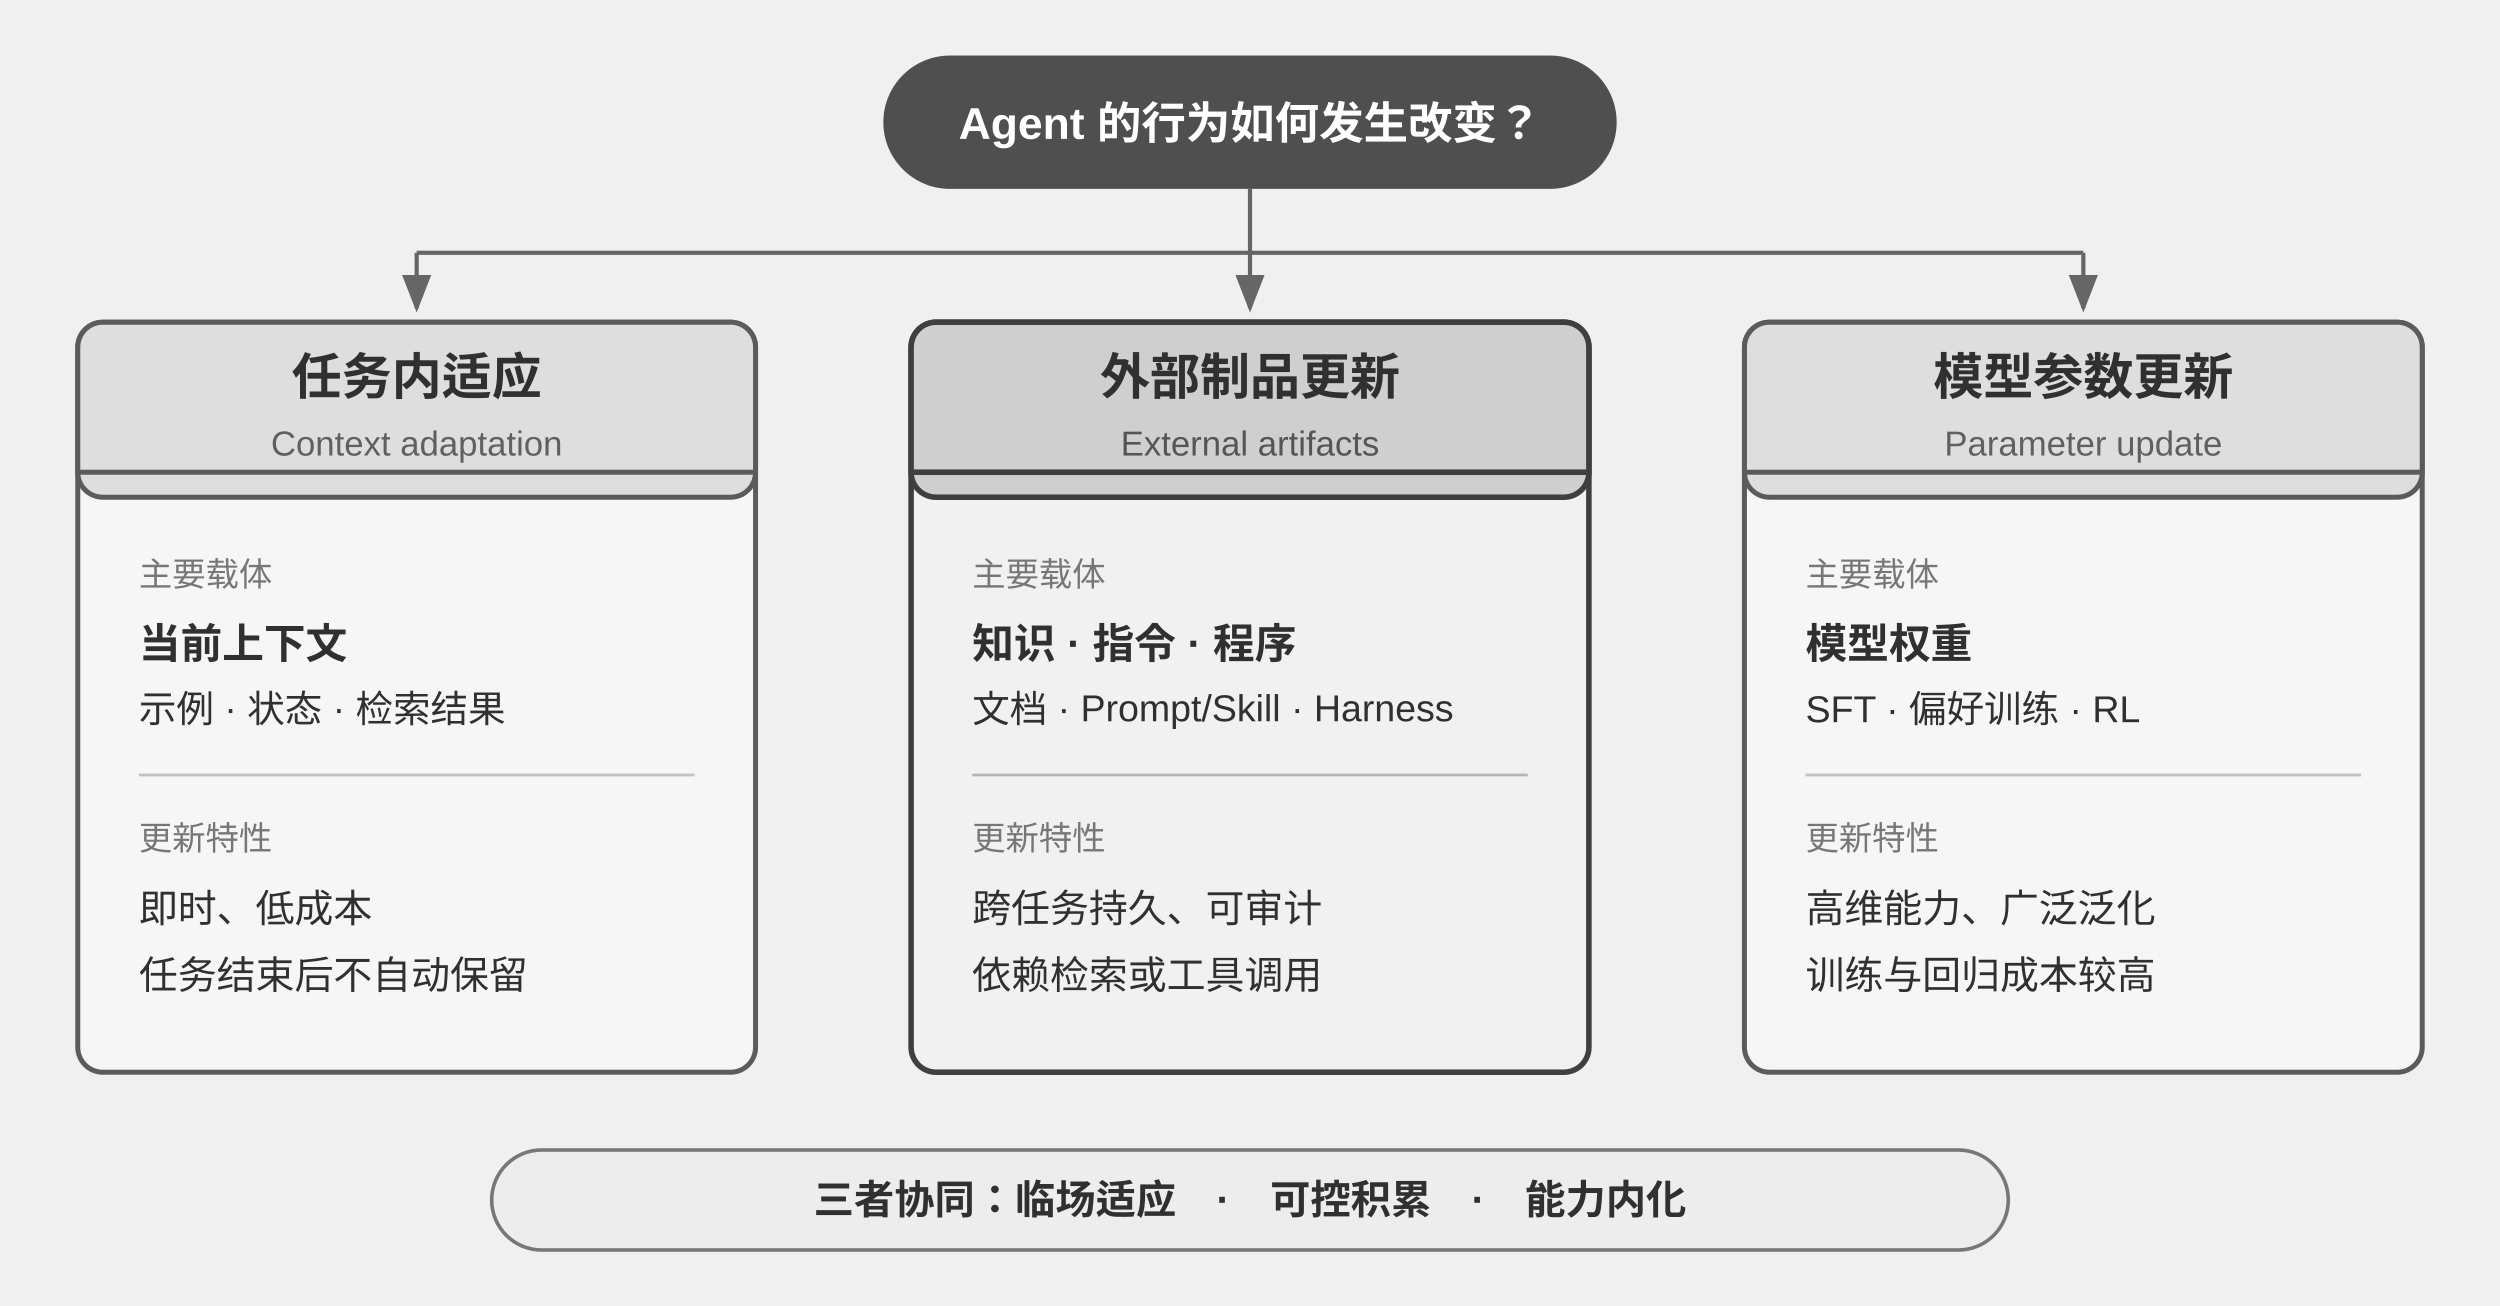
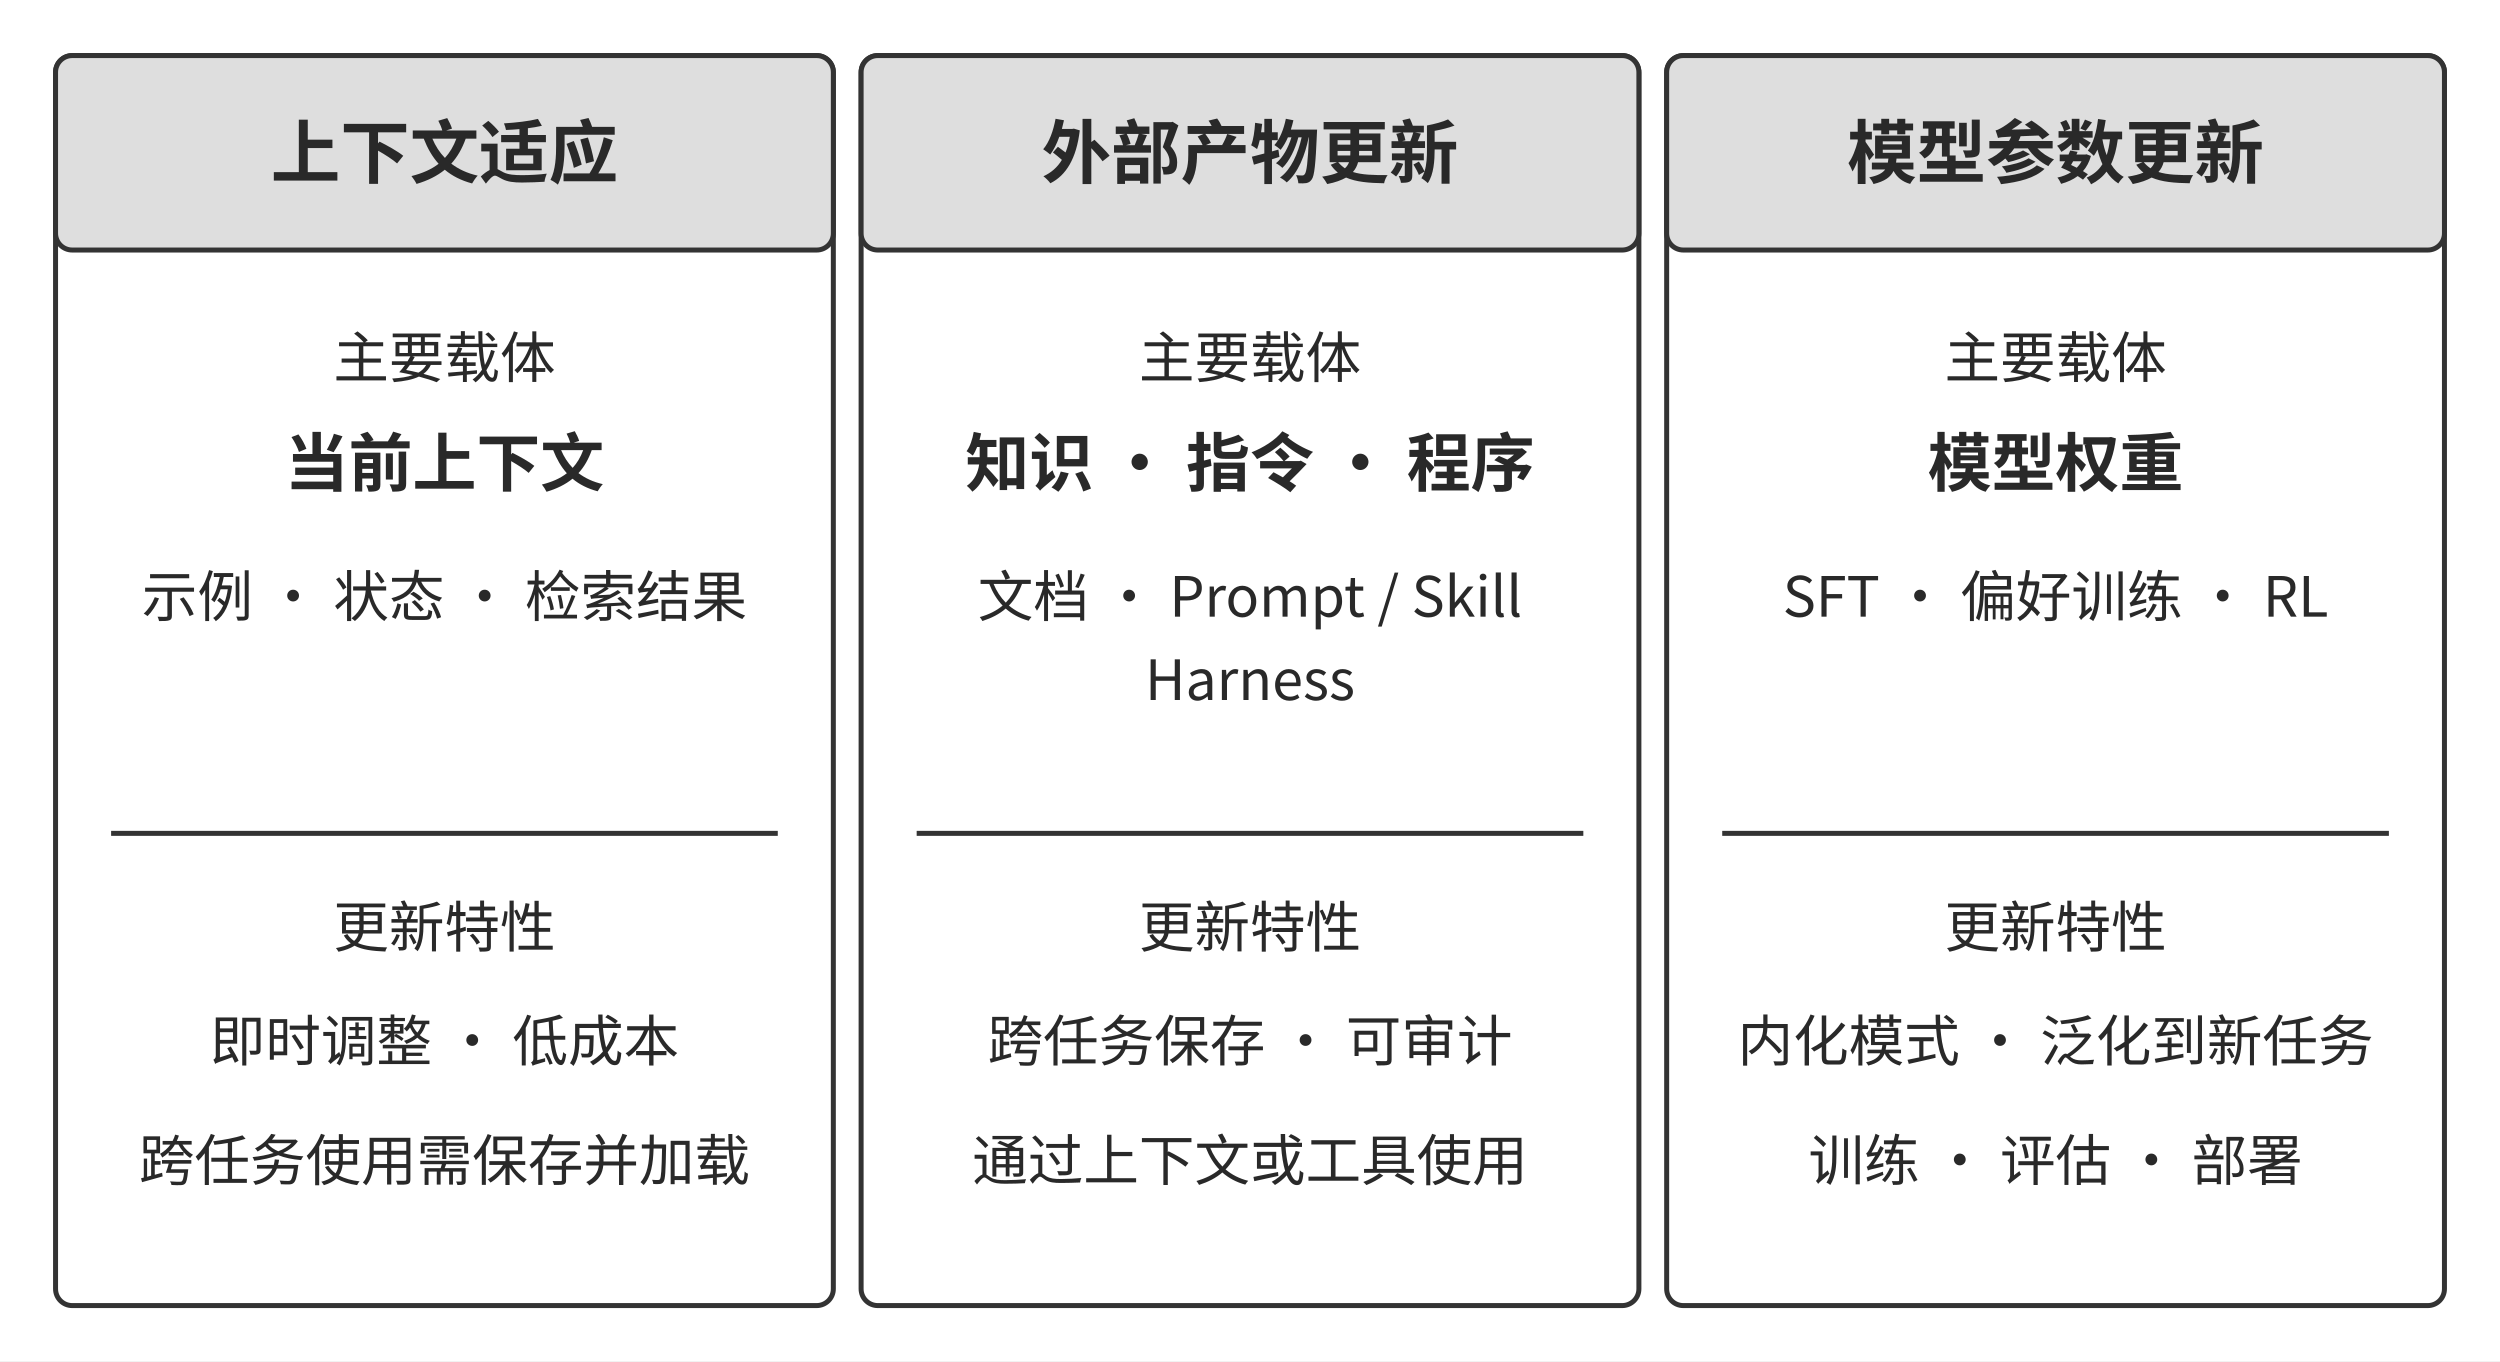
- <svg xmlns="http://www.w3.org/2000/svg" viewBox="0 0 900 470" width="900" height="470" style="background:#ffffff">
+ <svg xmlns="http://www.w3.org/2000/svg" width="150mm" height="81.67mm" viewBox="0 0 900 490" role="img" aria-labelledby="title desc">
  <defs>
-     <marker id="arrow" markerWidth="9" markerHeight="7" refX="8" refY="3.5" orient="auto">
-       <polygon points="0 0, 9 3.5, 0 7" fill="#666666" />
+     <marker id="arrow" viewBox="0 0 10 10" refX="9" refY="5" markerWidth="7" markerHeight="7" orient="auto-start-reverse">
+       <path d="M0 0 L10 5 L0 10 Z" fill="#333333" />
    </marker>
  </defs>
-   <g font-family="Arial, 'Helvetica Neue', Helvetica, 'PingFang SC', 'Microsoft YaHei', sans-serif" fill="#303030">
-     <rect x="318" y="20" width="264" height="48" rx="24" fill="#4f4f4f" />
-     <text x="450" y="50" text-anchor="middle" font-size="16" font-weight="bold" fill="#ffffff">Agent 的行为如何发生改变？</text>
-     <line x1="450" y1="68" x2="450" y2="91" stroke="#666666" stroke-width="1.5" />
-     <line x1="150" y1="91" x2="750" y2="91" stroke="#666666" stroke-width="1.5" />
-     <line x1="150" y1="91" x2="150" y2="111" stroke="#666666" stroke-width="1.5" marker-end="url(#arrow)" />
-     <line x1="450" y1="91" x2="450" y2="111" stroke="#666666" stroke-width="1.5" marker-end="url(#arrow)" />
-     <line x1="750" y1="91" x2="750" y2="111" stroke="#666666" stroke-width="1.5" marker-end="url(#arrow)" />
-     <rect x="28" y="116" width="244" height="270" rx="9" fill="#f6f6f6" stroke="#5b5b5b" stroke-width="1.8" />
-     <rect x="28" y="116" width="244" height="63" rx="9" fill="#dedede" stroke="#5b5b5b" stroke-width="1.8" />
-     <path d="M28 170 H272" stroke="#5b5b5b" stroke-width="1.8" />
-     <text x="150" y="142" text-anchor="middle" font-size="18" font-weight="bold">任务内适应</text>
-     <text x="150" y="164" text-anchor="middle" font-size="12.5" fill="#606060">Context adaptation</text>
-     <text x="50" y="211" font-size="12" fill="#777777">主要载体</text>
-     <text x="50" y="237" font-size="15" font-weight="bold">当前上下文</text>
-     <text x="50" y="260" font-size="13.5">示例 · 状态 · 检索结果</text>
-     <line x1="50" y1="279" x2="250" y2="279" stroke="#c2c2c2" />
-     <text x="50" y="306" font-size="12" fill="#777777">更新特性</text>
-     <text x="50" y="332" font-size="14">即时、低成本</text>
-     <text x="50" y="356" font-size="14">任务结束后不自动保留</text>
-     <rect x="328" y="116" width="244" height="270" rx="9" fill="#f1f1f1" stroke="#3f3f3f" stroke-width="2" />
-     <rect x="328" y="116" width="244" height="63" rx="9" fill="#cfcfcf" stroke="#3f3f3f" stroke-width="2" />
-     <path d="M328 170 H572" stroke="#3f3f3f" stroke-width="2" />
-     <text x="450" y="142" text-anchor="middle" font-size="18" font-weight="bold">外部制品更新</text>
-     <text x="450" y="164" text-anchor="middle" font-size="12.5" fill="#555555">External artifacts</text>
-     <text x="350" y="211" font-size="12" fill="#777777">主要载体</text>
-     <text x="350" y="237" font-size="15" font-weight="bold">知识 · 指令 · 程序</text>
-     <text x="350" y="260" font-size="13.5">文档 · Prompt/Skill · Harness</text>
-     <line x1="350" y1="279" x2="550" y2="279" stroke="#b5b5b5" />
-     <text x="350" y="306" font-size="12" fill="#777777">更新特性</text>
-     <text x="350" y="332" font-size="14">跨任务持久、可审计</text>
-     <text x="350" y="356" font-size="14">依赖检索或工具调用</text>
-     <rect x="628" y="116" width="244" height="270" rx="9" fill="#f6f6f6" stroke="#5b5b5b" stroke-width="1.8" />
-     <rect x="628" y="116" width="244" height="63" rx="9" fill="#dedede" stroke="#5b5b5b" stroke-width="1.8" />
-     <path d="M628 170 H872" stroke="#5b5b5b" stroke-width="1.8" />
-     <text x="750" y="142" text-anchor="middle" font-size="18" font-weight="bold">模型参数更新</text>
-     <text x="750" y="164" text-anchor="middle" font-size="12.5" fill="#606060">Parameter update</text>
-     <text x="650" y="211" font-size="12" fill="#777777">主要载体</text>
-     <text x="650" y="237" font-size="15" font-weight="bold">模型权重</text>
-     <text x="650" y="260" font-size="13.5">SFT · 偏好训练 · RL</text>
-     <line x1="650" y1="279" x2="850" y2="279" stroke="#c2c2c2" />
-     <text x="650" y="306" font-size="12" fill="#777777">更新特性</text>
-     <text x="650" y="332" font-size="14">高维能力、广泛泛化</text>
-     <text x="650" y="356" font-size="14">训练与回归成本较高</text>
-     <rect x="177" y="414" width="546" height="36" rx="18" fill="#ededed" stroke="#777777" stroke-width="1.3" />
-     <text x="450" y="437" text-anchor="middle" font-size="14.5" font-weight="bold">三者协同：临场适应　·　可控积累　·　能力内化</text>
-   </g>
+   <rect width="900" height="490" fill="#ffffff" />
+   <rect x="20" y="20" width="280" height="450" rx="6" fill="#ffffff" stroke="#333333" stroke-width="1.8" />
+   <rect x="20" y="20" width="280" height="70" rx="6" fill="#dedede" stroke="#333333" stroke-width="1.8" />
+   <text x="160" y="64" text-anchor="middle" font-family="Noto Sans CJK SC,Source Han Sans CN,Microsoft YaHei,sans-serif" font-size="25" font-weight="700" fill="#292929">上下文适应</text>
+   <text x="160" y="136" text-anchor="middle" font-family="Noto Sans CJK SC,Source Han Sans CN,Microsoft YaHei,sans-serif" font-size="20" font-weight="400" fill="#292929">主要载体</text>
+   <text x="160" y="175" text-anchor="middle" font-family="Noto Sans CJK SC,Source Han Sans CN,Microsoft YaHei,sans-serif" font-size="23" font-weight="700" fill="#292929">当前上下文</text>
+   <text x="160" y="222" text-anchor="middle" font-family="Noto Sans CJK SC,Source Han Sans CN,Microsoft YaHei,sans-serif" font-size="20" font-weight="400" fill="#292929">示例 · 状态 · 检索结果</text>
+   <path d="M 40 300 L 280 300" fill="none" stroke="#333333" stroke-width="1.8" />
+   <text x="160" y="341" text-anchor="middle" font-family="Noto Sans CJK SC,Source Han Sans CN,Microsoft YaHei,sans-serif" font-size="20" font-weight="400" fill="#292929">更新特性</text>
+   <text x="160" y="382" text-anchor="middle" font-family="Noto Sans CJK SC,Source Han Sans CN,Microsoft YaHei,sans-serif" font-size="20" font-weight="400" fill="#292929">即时调整 · 低成本</text>
+   <text x="160" y="425" text-anchor="middle" font-family="Noto Sans CJK SC,Source Han Sans CN,Microsoft YaHei,sans-serif" font-size="20" font-weight="400" fill="#292929">跨任务使用需保存并加载</text>
+   <rect x="310" y="20" width="280" height="450" rx="6" fill="#ffffff" stroke="#333333" stroke-width="1.8" />
+   <rect x="310" y="20" width="280" height="70" rx="6" fill="#dedede" stroke="#333333" stroke-width="1.8" />
+   <text x="450" y="64" text-anchor="middle" font-family="Noto Sans CJK SC,Source Han Sans CN,Microsoft YaHei,sans-serif" font-size="25" font-weight="700" fill="#292929">外部产物更新</text>
+   <text x="450" y="136" text-anchor="middle" font-family="Noto Sans CJK SC,Source Han Sans CN,Microsoft YaHei,sans-serif" font-size="20" font-weight="400" fill="#292929">主要载体</text>
+   <text x="450" y="175" text-anchor="middle" font-family="Noto Sans CJK SC,Source Han Sans CN,Microsoft YaHei,sans-serif" font-size="23" font-weight="700" fill="#292929">知识 · 指令 · 程序</text>
+   <text x="450" y="222" text-anchor="middle" font-family="Noto Sans CJK SC,Source Han Sans CN,Microsoft YaHei,sans-serif" font-size="20" font-weight="400" fill="#292929">文档 · Prompt / Skill</text>
+   <text x="450" y="252" text-anchor="middle" font-family="Noto Sans CJK SC,Source Han Sans CN,Microsoft YaHei,sans-serif" font-size="20" font-weight="400" fill="#292929">Harness</text>
+   <path d="M 330 300 L 570 300" fill="none" stroke="#333333" stroke-width="1.8" />
+   <text x="450" y="341" text-anchor="middle" font-family="Noto Sans CJK SC,Source Han Sans CN,Microsoft YaHei,sans-serif" font-size="20" font-weight="400" fill="#292929">更新特性</text>
+   <text x="450" y="382" text-anchor="middle" font-family="Noto Sans CJK SC,Source Han Sans CN,Microsoft YaHei,sans-serif" font-size="20" font-weight="400" fill="#292929">跨任务保存 · 可审计</text>
+   <text x="450" y="425" text-anchor="middle" font-family="Noto Sans CJK SC,Source Han Sans CN,Microsoft YaHei,sans-serif" font-size="20" font-weight="400" fill="#292929">通过上下文或工具使用</text>
+   <rect x="600" y="20" width="280" height="450" rx="6" fill="#ffffff" stroke="#333333" stroke-width="1.8" />
+   <rect x="600" y="20" width="280" height="70" rx="6" fill="#dedede" stroke="#333333" stroke-width="1.8" />
+   <text x="740" y="64" text-anchor="middle" font-family="Noto Sans CJK SC,Source Han Sans CN,Microsoft YaHei,sans-serif" font-size="25" font-weight="700" fill="#292929">模型参数更新</text>
+   <text x="740" y="136" text-anchor="middle" font-family="Noto Sans CJK SC,Source Han Sans CN,Microsoft YaHei,sans-serif" font-size="20" font-weight="400" fill="#292929">主要载体</text>
+   <text x="740" y="175" text-anchor="middle" font-family="Noto Sans CJK SC,Source Han Sans CN,Microsoft YaHei,sans-serif" font-size="23" font-weight="700" fill="#292929">模型权重</text>
+   <text x="740" y="222" text-anchor="middle" font-family="Noto Sans CJK SC,Source Han Sans CN,Microsoft YaHei,sans-serif" font-size="20" font-weight="400" fill="#292929">SFT · 偏好训练 · RL</text>
+   <path d="M 620 300 L 860 300" fill="none" stroke="#333333" stroke-width="1.8" />
+   <text x="740" y="341" text-anchor="middle" font-family="Noto Sans CJK SC,Source Han Sans CN,Microsoft YaHei,sans-serif" font-size="20" font-weight="400" fill="#292929">更新特性</text>
+   <text x="740" y="382" text-anchor="middle" font-family="Noto Sans CJK SC,Source Han Sans CN,Microsoft YaHei,sans-serif" font-size="20" font-weight="400" fill="#292929">内化模式 · 泛化到新任务</text>
+   <text x="740" y="425" text-anchor="middle" font-family="Noto Sans CJK SC,Source Han Sans CN,Microsoft YaHei,sans-serif" font-size="20" font-weight="400" fill="#292929">训练 · 评估 · 部署</text>
</svg>
